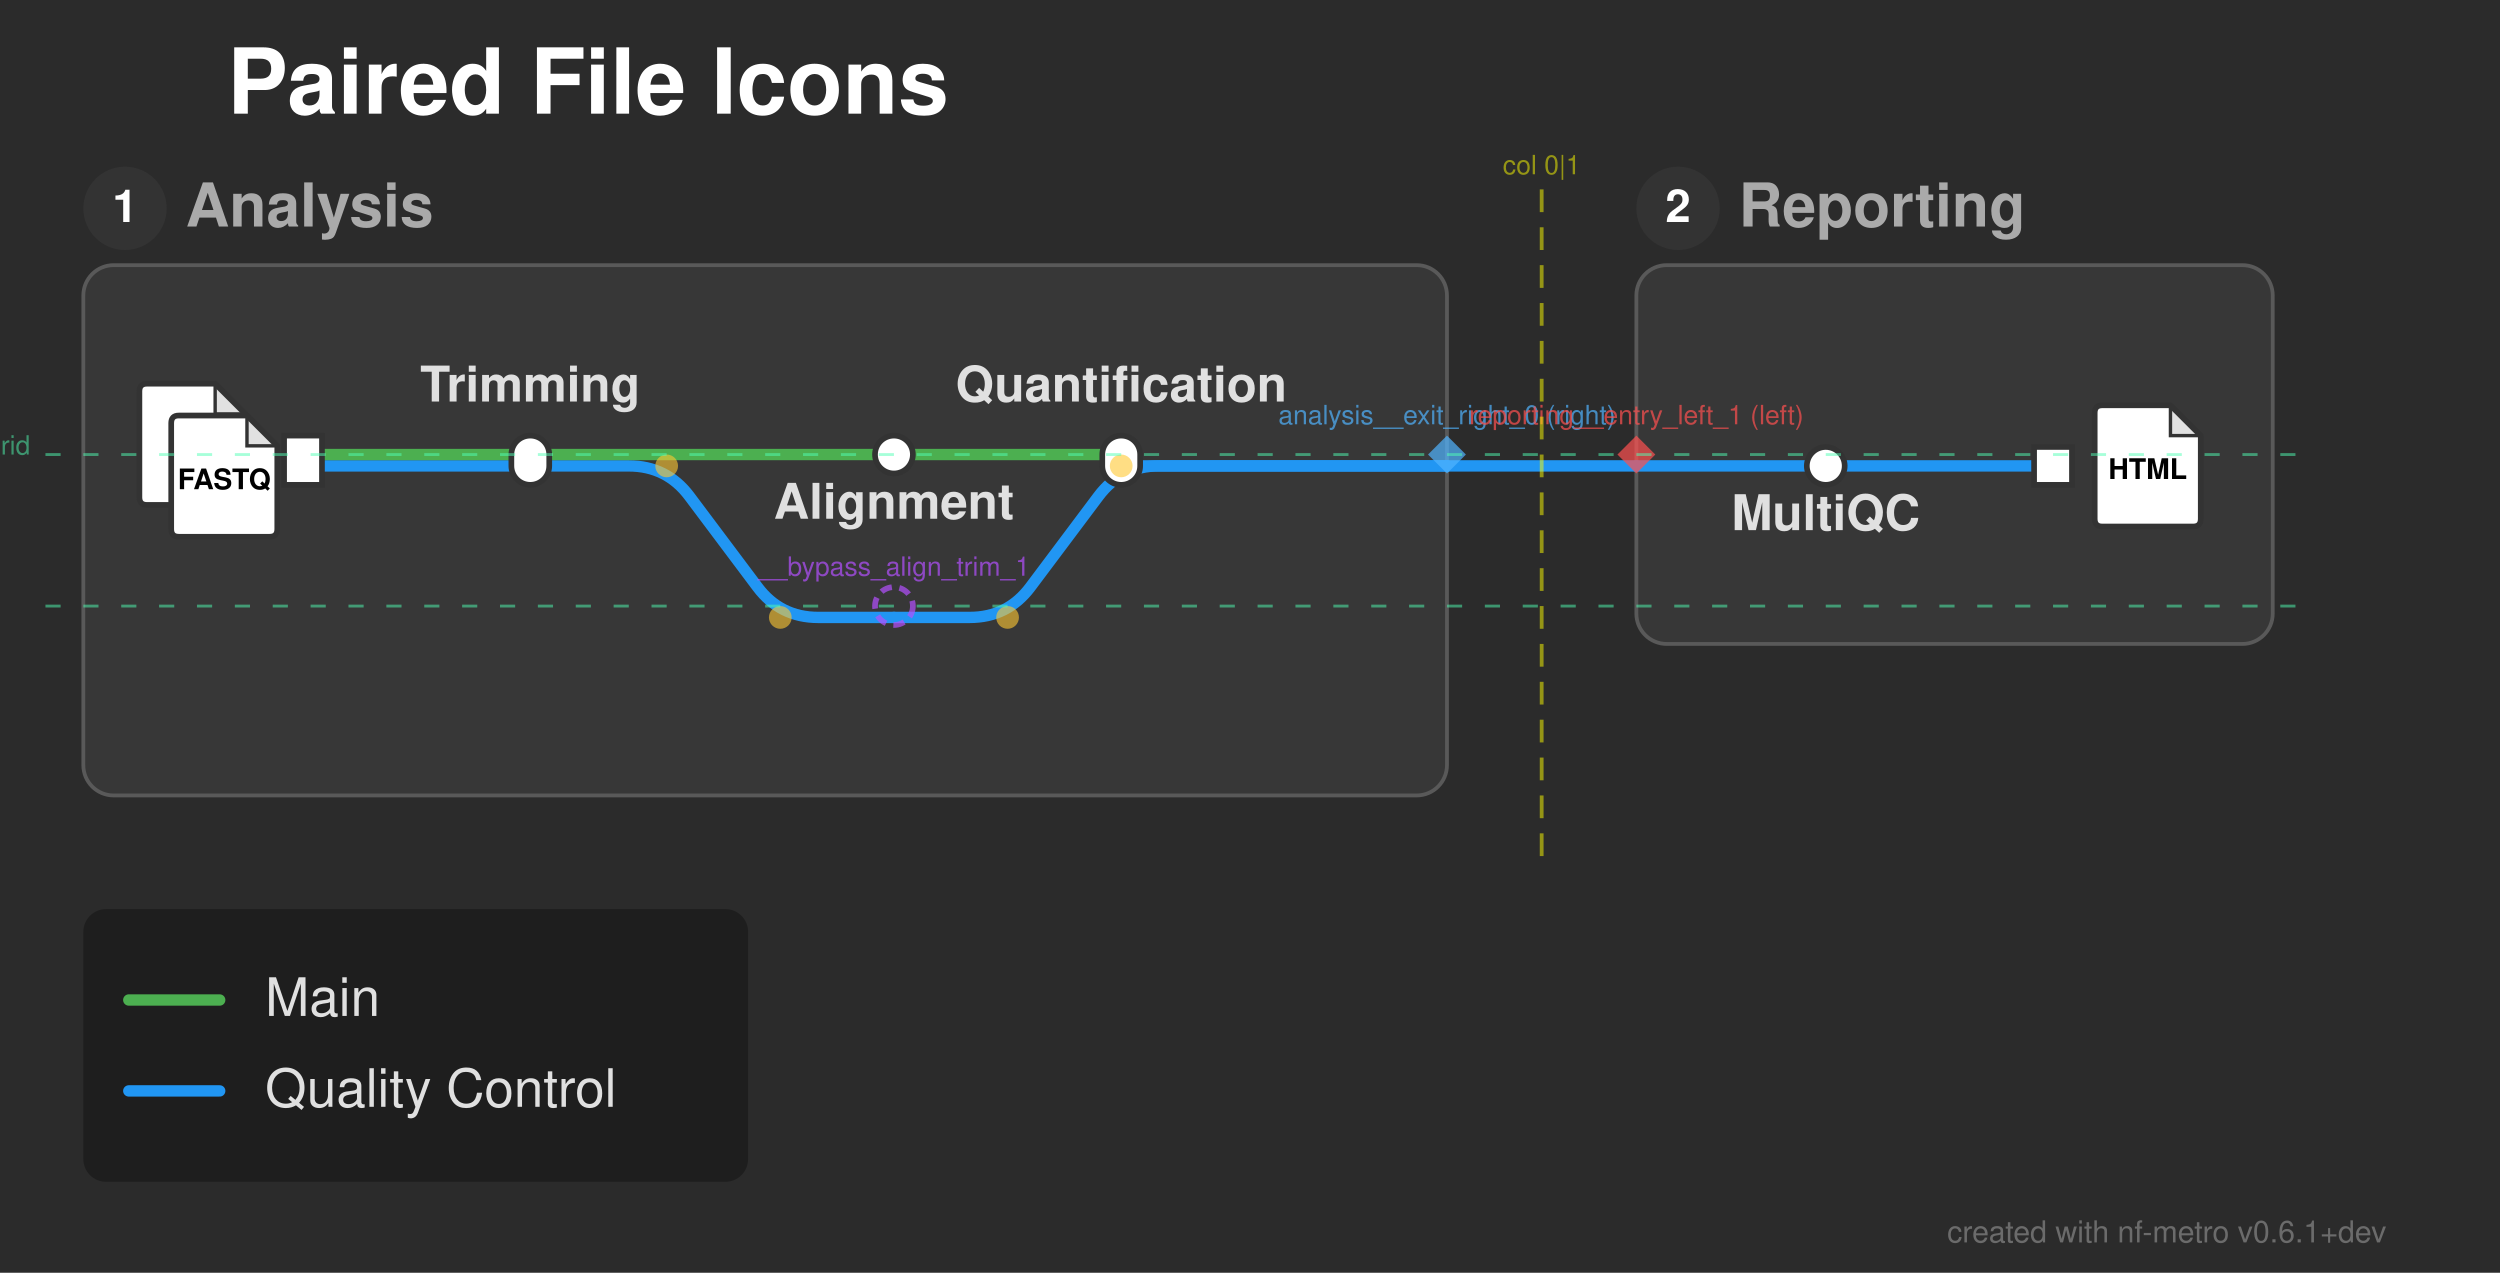
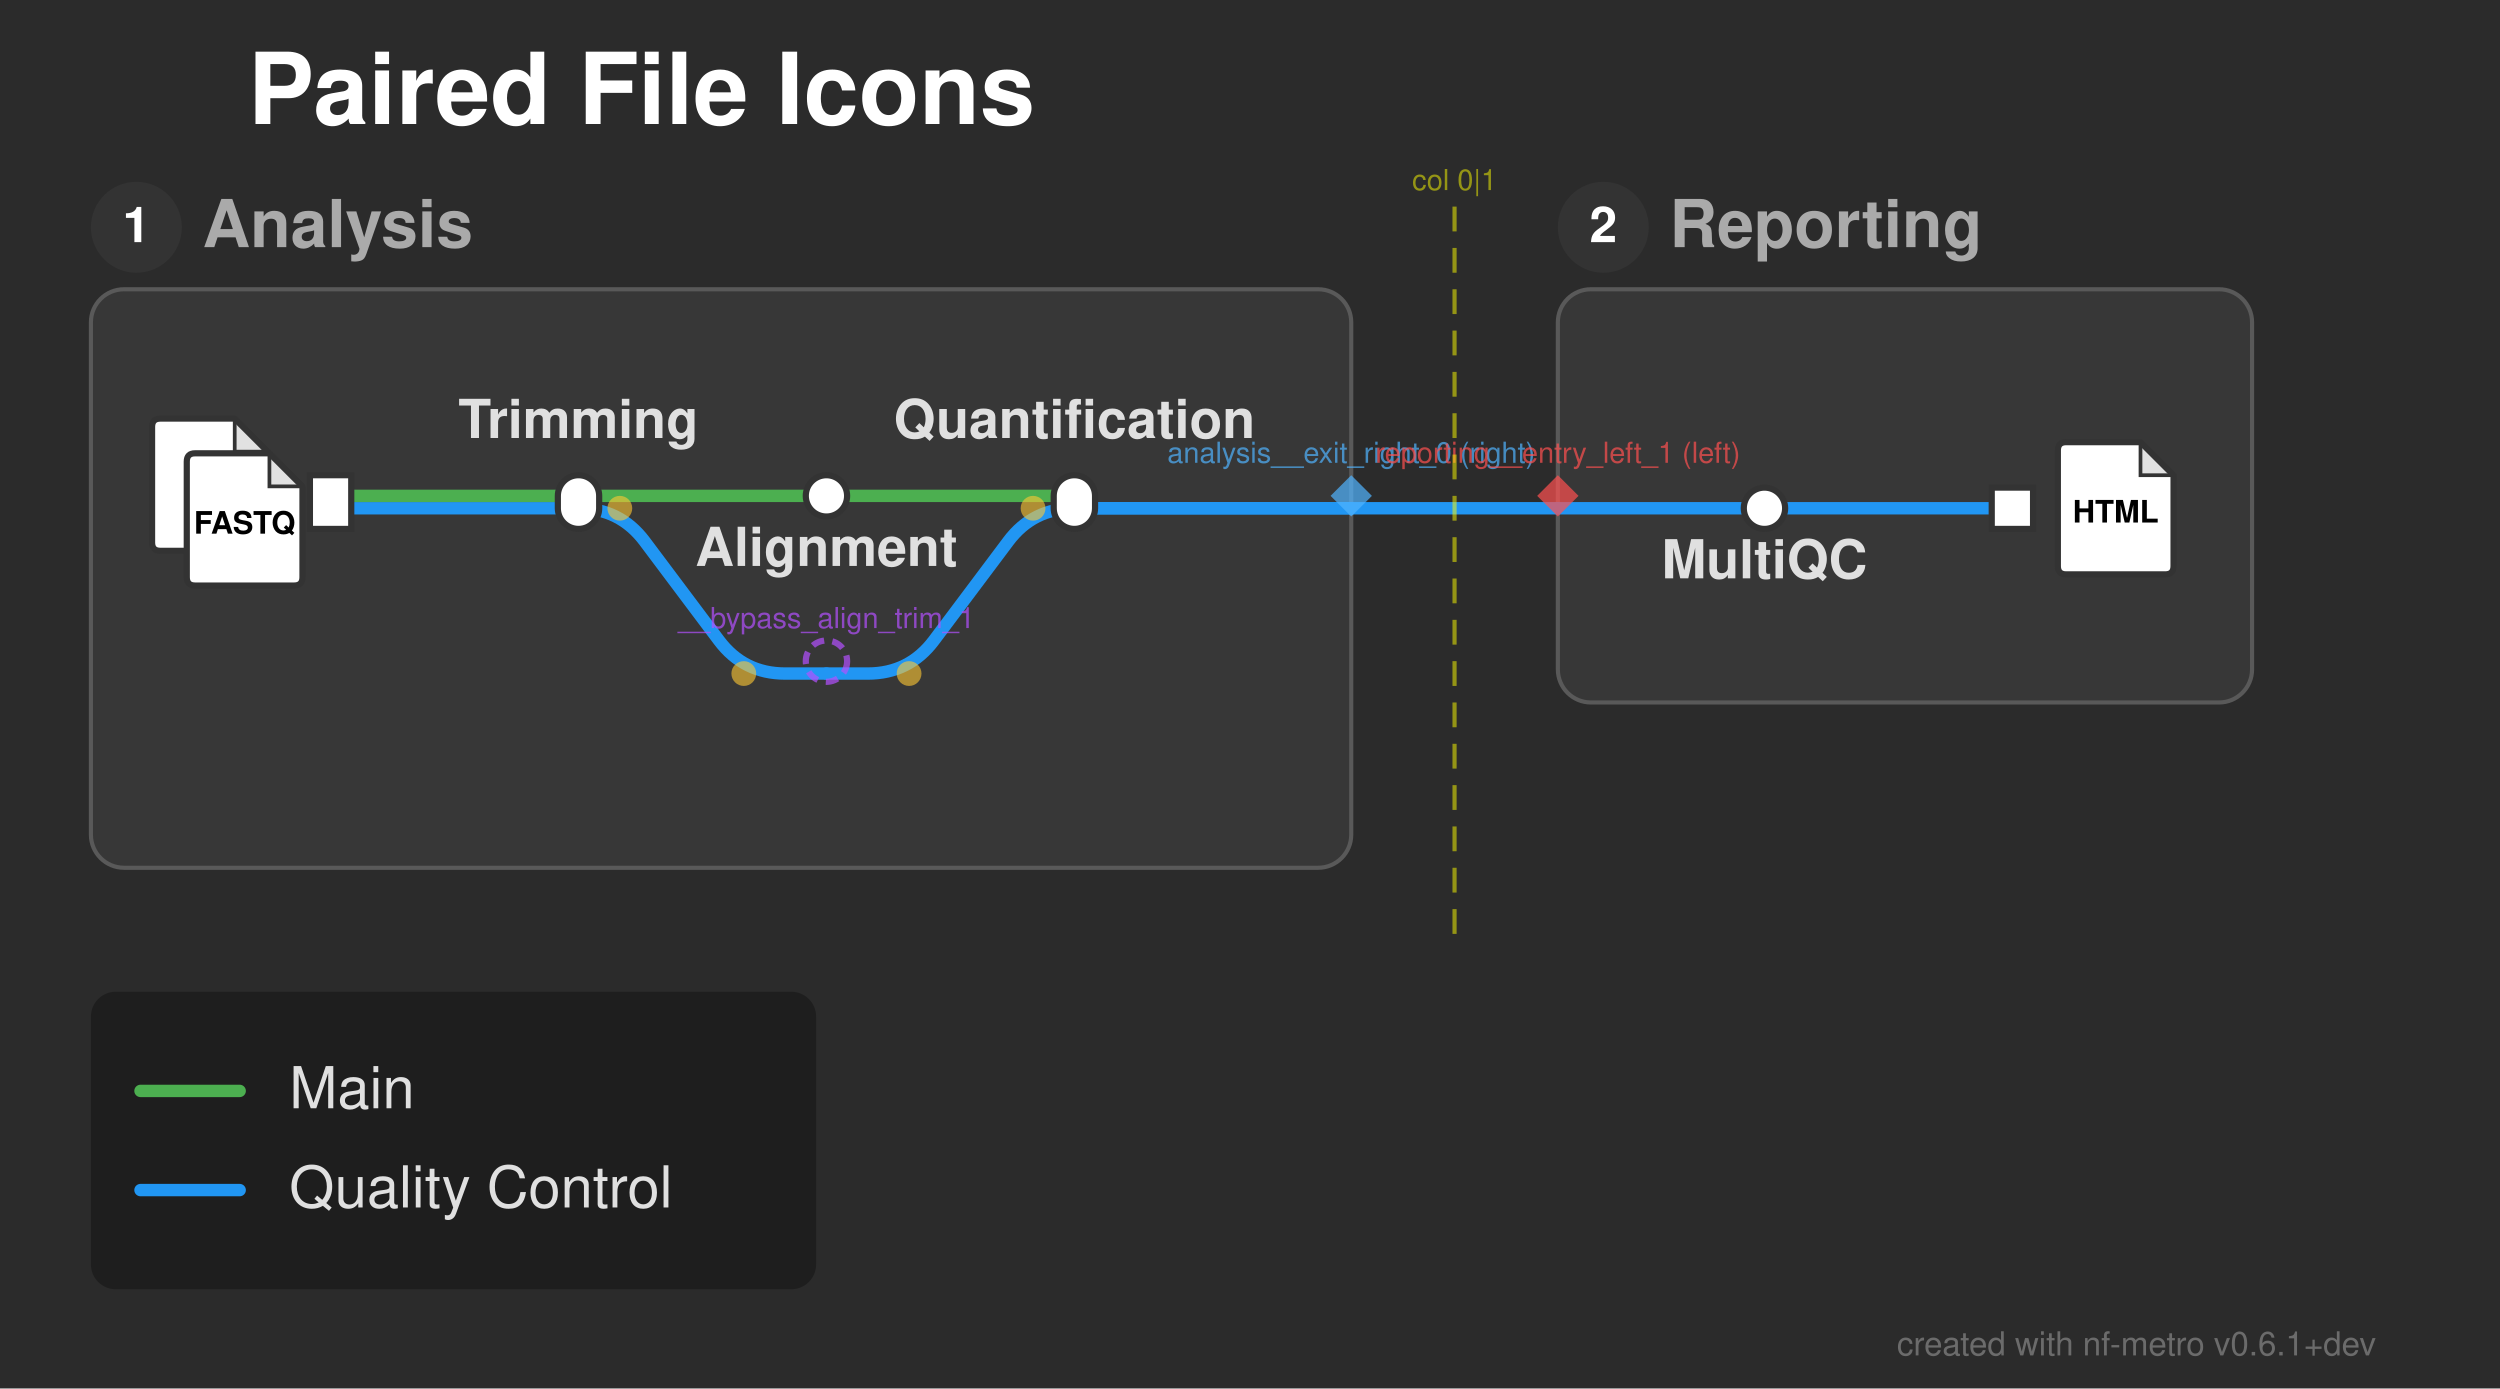
- <svg xmlns="http://www.w3.org/2000/svg" width="660" height="336" viewBox="0 0 660 336">
+ <svg xmlns="http://www.w3.org/2000/svg" width="605" height="336" viewBox="0 0 605 336">
  <defs>
</defs>
-   <rect x="0" y="0" width="660" height="336" fill="#2b2b2b" />
+   <rect x="0" y="0" width="605" height="336" fill="#2b2b2b" />
  <text x="60.0" y="30.0" font-size="24.0" fill="#ffffff" font-family="'Helvetica Neue', Helvetica, Arial, sans-serif" font-weight="bold" class="nf-metro-title">Paired File Icons</text>
-   <rect x="22.0" y="70.0" width="360.0" height="140.0" rx="8" ry="8" fill="#373737" stroke="#595959" stroke-width="1.0" />
+   <rect x="22.0" y="70.0" width="305.0" height="140.0" rx="8" ry="8" fill="#373737" stroke="#595959" stroke-width="1.0" />
  <circle cx="33.0" cy="55.0" r="11" fill="#333333" class="nf-metro-section-num-circle" />
  <text x="33.0" y="55.0" font-size="12" fill="#ffffff" font-family="'Helvetica Neue', Helvetica, Arial, sans-serif" font-weight="bold" text-anchor="middle" dy="0.3em">1</text>
  <text x="49.0" y="55.0" font-size="16.0" fill="#aaaaaa" font-family="'Helvetica Neue', Helvetica, Arial, sans-serif" font-weight="bold" dy="0.3em" class="nf-metro-section-label">Analysis</text>
-   <rect x="432.0" y="70.0" width="168.0" height="100.0" rx="8" ry="8" fill="#373737" stroke="#595959" stroke-width="1.0" />
-   <circle cx="443.0" cy="55.0" r="11" fill="#333333" class="nf-metro-section-num-circle" />
-   <text x="443.0" y="55.0" font-size="12" fill="#ffffff" font-family="'Helvetica Neue', Helvetica, Arial, sans-serif" font-weight="bold" text-anchor="middle" dy="0.3em">2</text>
-   <text x="459.0" y="55.0" font-size="16.0" fill="#aaaaaa" font-family="'Helvetica Neue', Helvetica, Arial, sans-serif" font-weight="bold" dy="0.3em" class="nf-metro-section-label">Reporting</text>
+   <rect x="377.0" y="70.0" width="168.0" height="100.0" rx="8" ry="8" fill="#373737" stroke="#595959" stroke-width="1.0" />
+   <circle cx="388.0" cy="55.0" r="11" fill="#333333" class="nf-metro-section-num-circle" />
+   <text x="388.0" y="55.0" font-size="12" fill="#ffffff" font-family="'Helvetica Neue', Helvetica, Arial, sans-serif" font-weight="bold" text-anchor="middle" dy="0.3em">2</text>
+   <text x="404.0" y="55.0" font-size="16.0" fill="#aaaaaa" font-family="'Helvetica Neue', Helvetica, Arial, sans-serif" font-weight="bold" dy="0.3em" class="nf-metro-section-label">Reporting</text>
  <path d="M80.0,123.0 L140.0,123.0" stroke="#2196F3" stroke-width="3.0" stroke-linecap="round" class="metro-line-qc" />
-   <path d="M482.0,123.0 L542.0,123.0" stroke="#2196F3" stroke-width="3.0" stroke-linecap="round" class="metro-line-qc" />
-   <path d="M432.0,123.0 L482.0,123.0" stroke="#2196F3" stroke-width="3.0" stroke-linecap="round" class="metro-line-qc" />
-   <path d="M296.0,123.0 L382.0,123.0" stroke="#2196F3" stroke-width="3.0" stroke-linecap="round" class="metro-line-qc" />
-   <path d="M382.0,123.0 L432.0,123.0" stroke="#2196F3" stroke-width="3.0" stroke-linecap="round" class="metro-line-qc" />
-   <path d="M140.0,123.0 L166.0,123.0 Q176.0,123.0,182.0,131.0 L200.0,155.0 Q206.0,163.0,216.0,163.0 L236.0,163.0" stroke="#2196F3" stroke-width="3.0" fill="none" stroke-linecap="round" stroke-linejoin="round" class="metro-line-qc" />
-   <path d="M236.0,163.0 L256.0,163.0 Q266.0,163.0,272.0,155.0 L290.0,131.0 Q296.0,123.0,306.0,123.0 L382.0,123.0" stroke="#2196F3" stroke-width="3.0" fill="none" stroke-linecap="round" stroke-linejoin="round" class="metro-line-qc" />
+   <path d="M427.0,123.0 L487.0,123.0" stroke="#2196F3" stroke-width="3.0" stroke-linecap="round" class="metro-line-qc" />
+   <path d="M377.0,123.0 L427.0,123.0" stroke="#2196F3" stroke-width="3.0" stroke-linecap="round" class="metro-line-qc" />
+   <path d="M260.0,123.0 L327.0,123.0" stroke="#2196F3" stroke-width="3.0" stroke-linecap="round" class="metro-line-qc" />
+   <path d="M327.0,123.0 L377.0,123.0" stroke="#2196F3" stroke-width="3.0" stroke-linecap="round" class="metro-line-qc" />
+   <path d="M140.0,123.0 L140.0,123.0 Q150.0,123.0,156.0,131.0 L174.0,155.0 Q180.0,163.0,190.0,163.0 L200.0,163.0" stroke="#2196F3" stroke-width="3.0" fill="none" stroke-linecap="round" stroke-linejoin="round" class="metro-line-qc" />
+   <path d="M200.0,163.0 L210.0,163.0 Q220.0,163.0,226.0,155.0 L244.0,131.0 Q250.0,123.0,260.0,123.0 L327.0,123.0" stroke="#2196F3" stroke-width="3.0" fill="none" stroke-linecap="round" stroke-linejoin="round" class="metro-line-qc" />
  <path d="M80.0,120.0 L140.0,120.0" stroke="#4CAF50" stroke-width="3.0" stroke-linecap="round" class="metro-line-main" />
-   <path d="M140.0,120.0 L236.0,120.0" stroke="#4CAF50" stroke-width="3.0" stroke-linecap="round" class="metro-line-main" />
-   <path d="M236.0,120.0 L296.0,120.0" stroke="#4CAF50" stroke-width="3.0" stroke-linecap="round" class="metro-line-main" />
+   <path d="M140.0,120.0 L200.0,120.0" stroke="#4CAF50" stroke-width="3.0" stroke-linecap="round" class="metro-line-main" />
+   <path d="M200.0,120.0 L260.0,120.0" stroke="#4CAF50" stroke-width="3.0" stroke-linecap="round" class="metro-line-main" />
  <rect x="75.0" y="115.0" width="10.0" height="13.0" fill="#ffffff" stroke="#333333" stroke-width="1.5" />
  <path d="M38.8,101.3 L56.8,101.3 L64.8,109.3 L64.8,131.3 Q64.8,133.3,62.8,133.3 L38.8,133.3 Q36.8,133.3,36.8,131.3 L36.8,103.3 Q36.8,101.3,38.8,101.3 Z" fill="#ffffff" stroke="#333333" stroke-width="1.5" stroke-linejoin="round" />
  <path d="M56.8,101.3 L56.8,109.3 L64.8,109.3 Z" fill="#333333" opacity="0.15" stroke="none" />
  <path d="M56.8,101.3 L56.8,109.3 L64.8,109.3" fill="none" stroke="#333333" stroke-width="0.9" />
  <text x="50.8" y="118.5" font-size="7.5" fill="#000000" font-family="'Helvetica Neue', Helvetica, Arial, sans-serif" font-weight="bold" text-anchor="middle" dy="0.3em" />
  <path d="M47.2,109.7 L65.2,109.7 L73.2,117.7 L73.2,139.7 Q73.2,141.7,71.2,141.7 L47.2,141.7 Q45.2,141.7,45.2,139.7 L45.2,111.7 Q45.2,109.7,47.2,109.7 Z" fill="#ffffff" stroke="#333333" stroke-width="1.5" stroke-linejoin="round" />
  <path d="M65.2,109.7 L65.2,117.7 L73.2,117.7 Z" fill="#333333" opacity="0.15" stroke="none" />
  <path d="M65.2,109.7 L65.2,117.7 L73.2,117.7" fill="none" stroke="#333333" stroke-width="0.9" />
  <text x="59.2" y="126.9" font-size="7.5" fill="#000000" font-family="'Helvetica Neue', Helvetica, Arial, sans-serif" font-weight="bold" text-anchor="middle" dy="0.3em">FASTQ</text>
  <rect x="135.0" y="115.0" width="10.0" height="13.0" rx="5.0" ry="5.0" fill="#ffffff" stroke="#333333" stroke-width="1.5" />
-   <rect x="231.0" y="115.0" width="10.0" height="10.0" rx="5.0" ry="5.0" fill="#ffffff" stroke="#333333" stroke-width="1.5" />
-   <rect x="291.0" y="115.0" width="10.0" height="13.0" rx="5.0" ry="5.0" fill="#ffffff" stroke="#333333" stroke-width="1.5" />
-   <rect x="477.0" y="118.0" width="10.0" height="10.0" rx="5.0" ry="5.0" fill="#ffffff" stroke="#333333" stroke-width="1.5" />
-   <rect x="537.0" y="118.0" width="10.0" height="10.0" fill="#ffffff" stroke="#333333" stroke-width="1.5" />
-   <path d="M555.0,107.0 L573.0,107.0 L581.0,115.0 L581.0,137.0 Q581.0,139.0,579.0,139.0 L555.0,139.0 Q553.0,139.0,553.0,137.0 L553.0,109.0 Q553.0,107.0,555.0,107.0 Z" fill="#ffffff" stroke="#333333" stroke-width="1.5" stroke-linejoin="round" />
-   <path d="M573.0,107.0 L573.0,115.0 L581.0,115.0 Z" fill="#333333" opacity="0.15" stroke="none" />
-   <path d="M573.0,107.0 L573.0,115.0 L581.0,115.0" fill="none" stroke="#333333" stroke-width="0.9" />
-   <text x="567.0" y="124.2" font-size="7.5" fill="#000000" font-family="'Helvetica Neue', Helvetica, Arial, sans-serif" font-weight="bold" text-anchor="middle" dy="0.3em">HTML</text>
-   <text x="482.0" y="134.0" font-size="13.0" fill="#e0e0e0" font-family="'Helvetica Neue', Helvetica, Arial, sans-serif" font-weight="bold" text-anchor="middle" dominant-baseline="hanging">MultiQC</text>
+   <rect x="195.0" y="115.0" width="10.0" height="10.0" rx="5.0" ry="5.0" fill="#ffffff" stroke="#333333" stroke-width="1.5" />
+   <rect x="255.0" y="115.0" width="10.0" height="13.0" rx="5.0" ry="5.0" fill="#ffffff" stroke="#333333" stroke-width="1.5" />
+   <rect x="422.0" y="118.0" width="10.0" height="10.0" rx="5.0" ry="5.0" fill="#ffffff" stroke="#333333" stroke-width="1.5" />
+   <rect x="482.0" y="118.0" width="10.0" height="10.0" fill="#ffffff" stroke="#333333" stroke-width="1.5" />
+   <path d="M500.0,107.0 L518.0,107.0 L526.0,115.0 L526.0,137.0 Q526.0,139.0,524.0,139.0 L500.0,139.0 Q498.0,139.0,498.0,137.0 L498.0,109.0 Q498.0,107.0,500.0,107.0 Z" fill="#ffffff" stroke="#333333" stroke-width="1.5" stroke-linejoin="round" />
+   <path d="M518.0,107.0 L518.0,115.0 L526.0,115.0 Z" fill="#333333" opacity="0.15" stroke="none" />
+   <path d="M518.0,107.0 L518.0,115.0 L526.0,115.0" fill="none" stroke="#333333" stroke-width="0.9" />
+   <text x="512.0" y="124.2" font-size="7.5" fill="#000000" font-family="'Helvetica Neue', Helvetica, Arial, sans-serif" font-weight="bold" text-anchor="middle" dy="0.3em">HTML</text>
+   <text x="427.0" y="134.0" font-size="13.0" fill="#e0e0e0" font-family="'Helvetica Neue', Helvetica, Arial, sans-serif" font-weight="bold" text-anchor="middle" dominant-baseline="hanging">MultiQC</text>
  <text x="140.0" y="106.0" font-size="13.0" fill="#e0e0e0" font-family="'Helvetica Neue', Helvetica, Arial, sans-serif" font-weight="bold" text-anchor="middle" dominant-baseline="auto">Trimming</text>
-   <text x="236.0" y="131.0" font-size="13.0" fill="#e0e0e0" font-family="'Helvetica Neue', Helvetica, Arial, sans-serif" font-weight="bold" text-anchor="middle" dominant-baseline="hanging">Alignment</text>
-   <text x="296.0" y="106.0" font-size="13.0" fill="#e0e0e0" font-family="'Helvetica Neue', Helvetica, Arial, sans-serif" font-weight="bold" text-anchor="middle" dominant-baseline="auto">Quantification</text>
-   <circle cx="176.0" cy="123.0" r="3.0" fill="rgba(255, 200, 50, 0.6)" />
-   <circle cx="206.0" cy="163.0" r="3.0" fill="rgba(255, 200, 50, 0.6)" />
-   <circle cx="266.0" cy="163.0" r="3.0" fill="rgba(255, 200, 50, 0.6)" />
-   <circle cx="296.0" cy="123.0" r="3.0" fill="rgba(255, 200, 50, 0.6)" />
-   <path d="M382.0,115.0 L387.0,120.0 L382.0,125.0 L377.0,120.0 Z" fill="rgba(80, 180, 255, 0.7)" stroke="none" />
-   <text x="382.0" y="112.0" font-size="7" fill="rgba(80, 180, 255, 0.7)" font-family="'Helvetica Neue', Helvetica, Arial, sans-serif" text-anchor="middle" dominant-baseline="auto">analysis__exit_right_0 (right)</text>
-   <path d="M432.0,115.0 L437.0,120.0 L432.0,125.0 L427.0,120.0 Z" fill="rgba(255, 80, 80, 0.7)" stroke="none" />
-   <text x="432.0" y="112.0" font-size="7" fill="rgba(255, 80, 80, 0.7)" font-family="'Helvetica Neue', Helvetica, Arial, sans-serif" text-anchor="middle" dominant-baseline="auto">reporting__entry_left_1 (left)</text>
-   <path d="M407.0,50.0 L407.0,230.0" stroke="rgba(255, 255, 0, 0.5)" stroke-width="1" stroke-dasharray="6,4" />
-   <text x="407.0" y="46.0" font-size="7" fill="rgba(255, 255, 0, 0.5)" font-family="'Helvetica Neue', Helvetica, Arial, sans-serif" text-anchor="middle">col 0|1</text>
-   <path d="M12.0,120.0 L610.0,120.0" stroke="rgba(80, 255, 180, 0.5)" stroke-width="0.75" stroke-dasharray="4,6" />
-   <text x="8.0" y="120.0" font-size="7" fill="rgba(80, 255, 180, 0.5)" font-family="'Helvetica Neue', Helvetica, Arial, sans-serif" text-anchor="end">row 0 grid</text>
-   <path d="M12.0,160.0 L610.0,160.0" stroke="rgba(80, 255, 180, 0.5)" stroke-width="0.75" stroke-dasharray="4,6" />
-   <circle cx="236.0" cy="160.0" r="5" fill="none" stroke="rgba(180, 80, 255, 0.7)" stroke-width="1.5" stroke-dasharray="3,2" />
-   <text x="236.0" y="152.0" font-size="7" fill="rgba(180, 80, 255, 0.7)" font-family="'Helvetica Neue', Helvetica, Arial, sans-serif" text-anchor="middle" dominant-baseline="auto">__bypass_align_trim_1</text>
+   <text x="200.0" y="131.0" font-size="13.0" fill="#e0e0e0" font-family="'Helvetica Neue', Helvetica, Arial, sans-serif" font-weight="bold" text-anchor="middle" dominant-baseline="hanging">Alignment</text>
+   <text x="260.0" y="106.0" font-size="13.0" fill="#e0e0e0" font-family="'Helvetica Neue', Helvetica, Arial, sans-serif" font-weight="bold" text-anchor="middle" dominant-baseline="auto">Quantification</text>
+   <circle cx="150.0" cy="123.0" r="3.0" fill="rgba(255, 200, 50, 0.6)" />
+   <circle cx="180.0" cy="163.0" r="3.0" fill="rgba(255, 200, 50, 0.6)" />
+   <circle cx="220.0" cy="163.0" r="3.0" fill="rgba(255, 200, 50, 0.6)" />
+   <circle cx="250.0" cy="123.0" r="3.0" fill="rgba(255, 200, 50, 0.6)" />
+   <path d="M327.0,115.0 L332.0,120.0 L327.0,125.0 L322.0,120.0 Z" fill="rgba(80, 180, 255, 0.7)" stroke="none" />
+   <text x="327.0" y="112.0" font-size="7" fill="rgba(80, 180, 255, 0.7)" font-family="'Helvetica Neue', Helvetica, Arial, sans-serif" text-anchor="middle" dominant-baseline="auto">analysis__exit_right_0 (right)</text>
+   <path d="M377.0,115.0 L382.0,120.0 L377.0,125.0 L372.0,120.0 Z" fill="rgba(255, 80, 80, 0.7)" stroke="none" />
+   <text x="377.0" y="112.0" font-size="7" fill="rgba(255, 80, 80, 0.7)" font-family="'Helvetica Neue', Helvetica, Arial, sans-serif" text-anchor="middle" dominant-baseline="auto">reporting__entry_left_1 (left)</text>
+   <path d="M352.0,50.0 L352.0,230.0" stroke="rgba(255, 255, 0, 0.5)" stroke-width="1" stroke-dasharray="6,4" />
+   <text x="352.0" y="46.0" font-size="7" fill="rgba(255, 255, 0, 0.5)" font-family="'Helvetica Neue', Helvetica, Arial, sans-serif" text-anchor="middle">col 0|1</text>
+   <circle cx="200.0" cy="160.0" r="5" fill="none" stroke="rgba(180, 80, 255, 0.7)" stroke-width="1.5" stroke-dasharray="3,2" />
+   <text x="200.0" y="152.0" font-size="7" fill="rgba(180, 80, 255, 0.7)" font-family="'Helvetica Neue', Helvetica, Arial, sans-serif" text-anchor="middle" dominant-baseline="auto">__bypass_align_trim_1</text>
  <rect x="22.0" y="240.0" width="175.5" height="72.0" rx="6" ry="6" fill="rgba(0, 0, 0, 0.3)" />
  <path d="M34.0,264.0 L58.0,264.0" stroke="#4CAF50" stroke-width="3.0" stroke-linecap="round" />
  <text x="70.0" y="264.0" font-size="14.0" fill="#e0e0e0" font-family="'Helvetica Neue', Helvetica, Arial, sans-serif" dy="0.3em">Main</text>
  <path d="M34.0,288.0 L58.0,288.0" stroke="#2196F3" stroke-width="3.0" stroke-linecap="round" />
  <text x="70.0" y="288.0" font-size="14.0" fill="#e0e0e0" font-family="'Helvetica Neue', Helvetica, Arial, sans-serif" dy="0.3em">Quality Control</text>
-   <text x="630.0" y="328.0" font-size="8" fill="rgba(150, 150, 150, 0.6)" font-family="'Helvetica Neue', Helvetica, Arial, sans-serif" text-anchor="end">created with nf-metro v0.6.1+dev</text>
+   <text x="575.0" y="328.0" font-size="8" fill="rgba(150, 150, 150, 0.6)" font-family="'Helvetica Neue', Helvetica, Arial, sans-serif" text-anchor="end">created with nf-metro v0.6.1+dev</text>
</svg>
